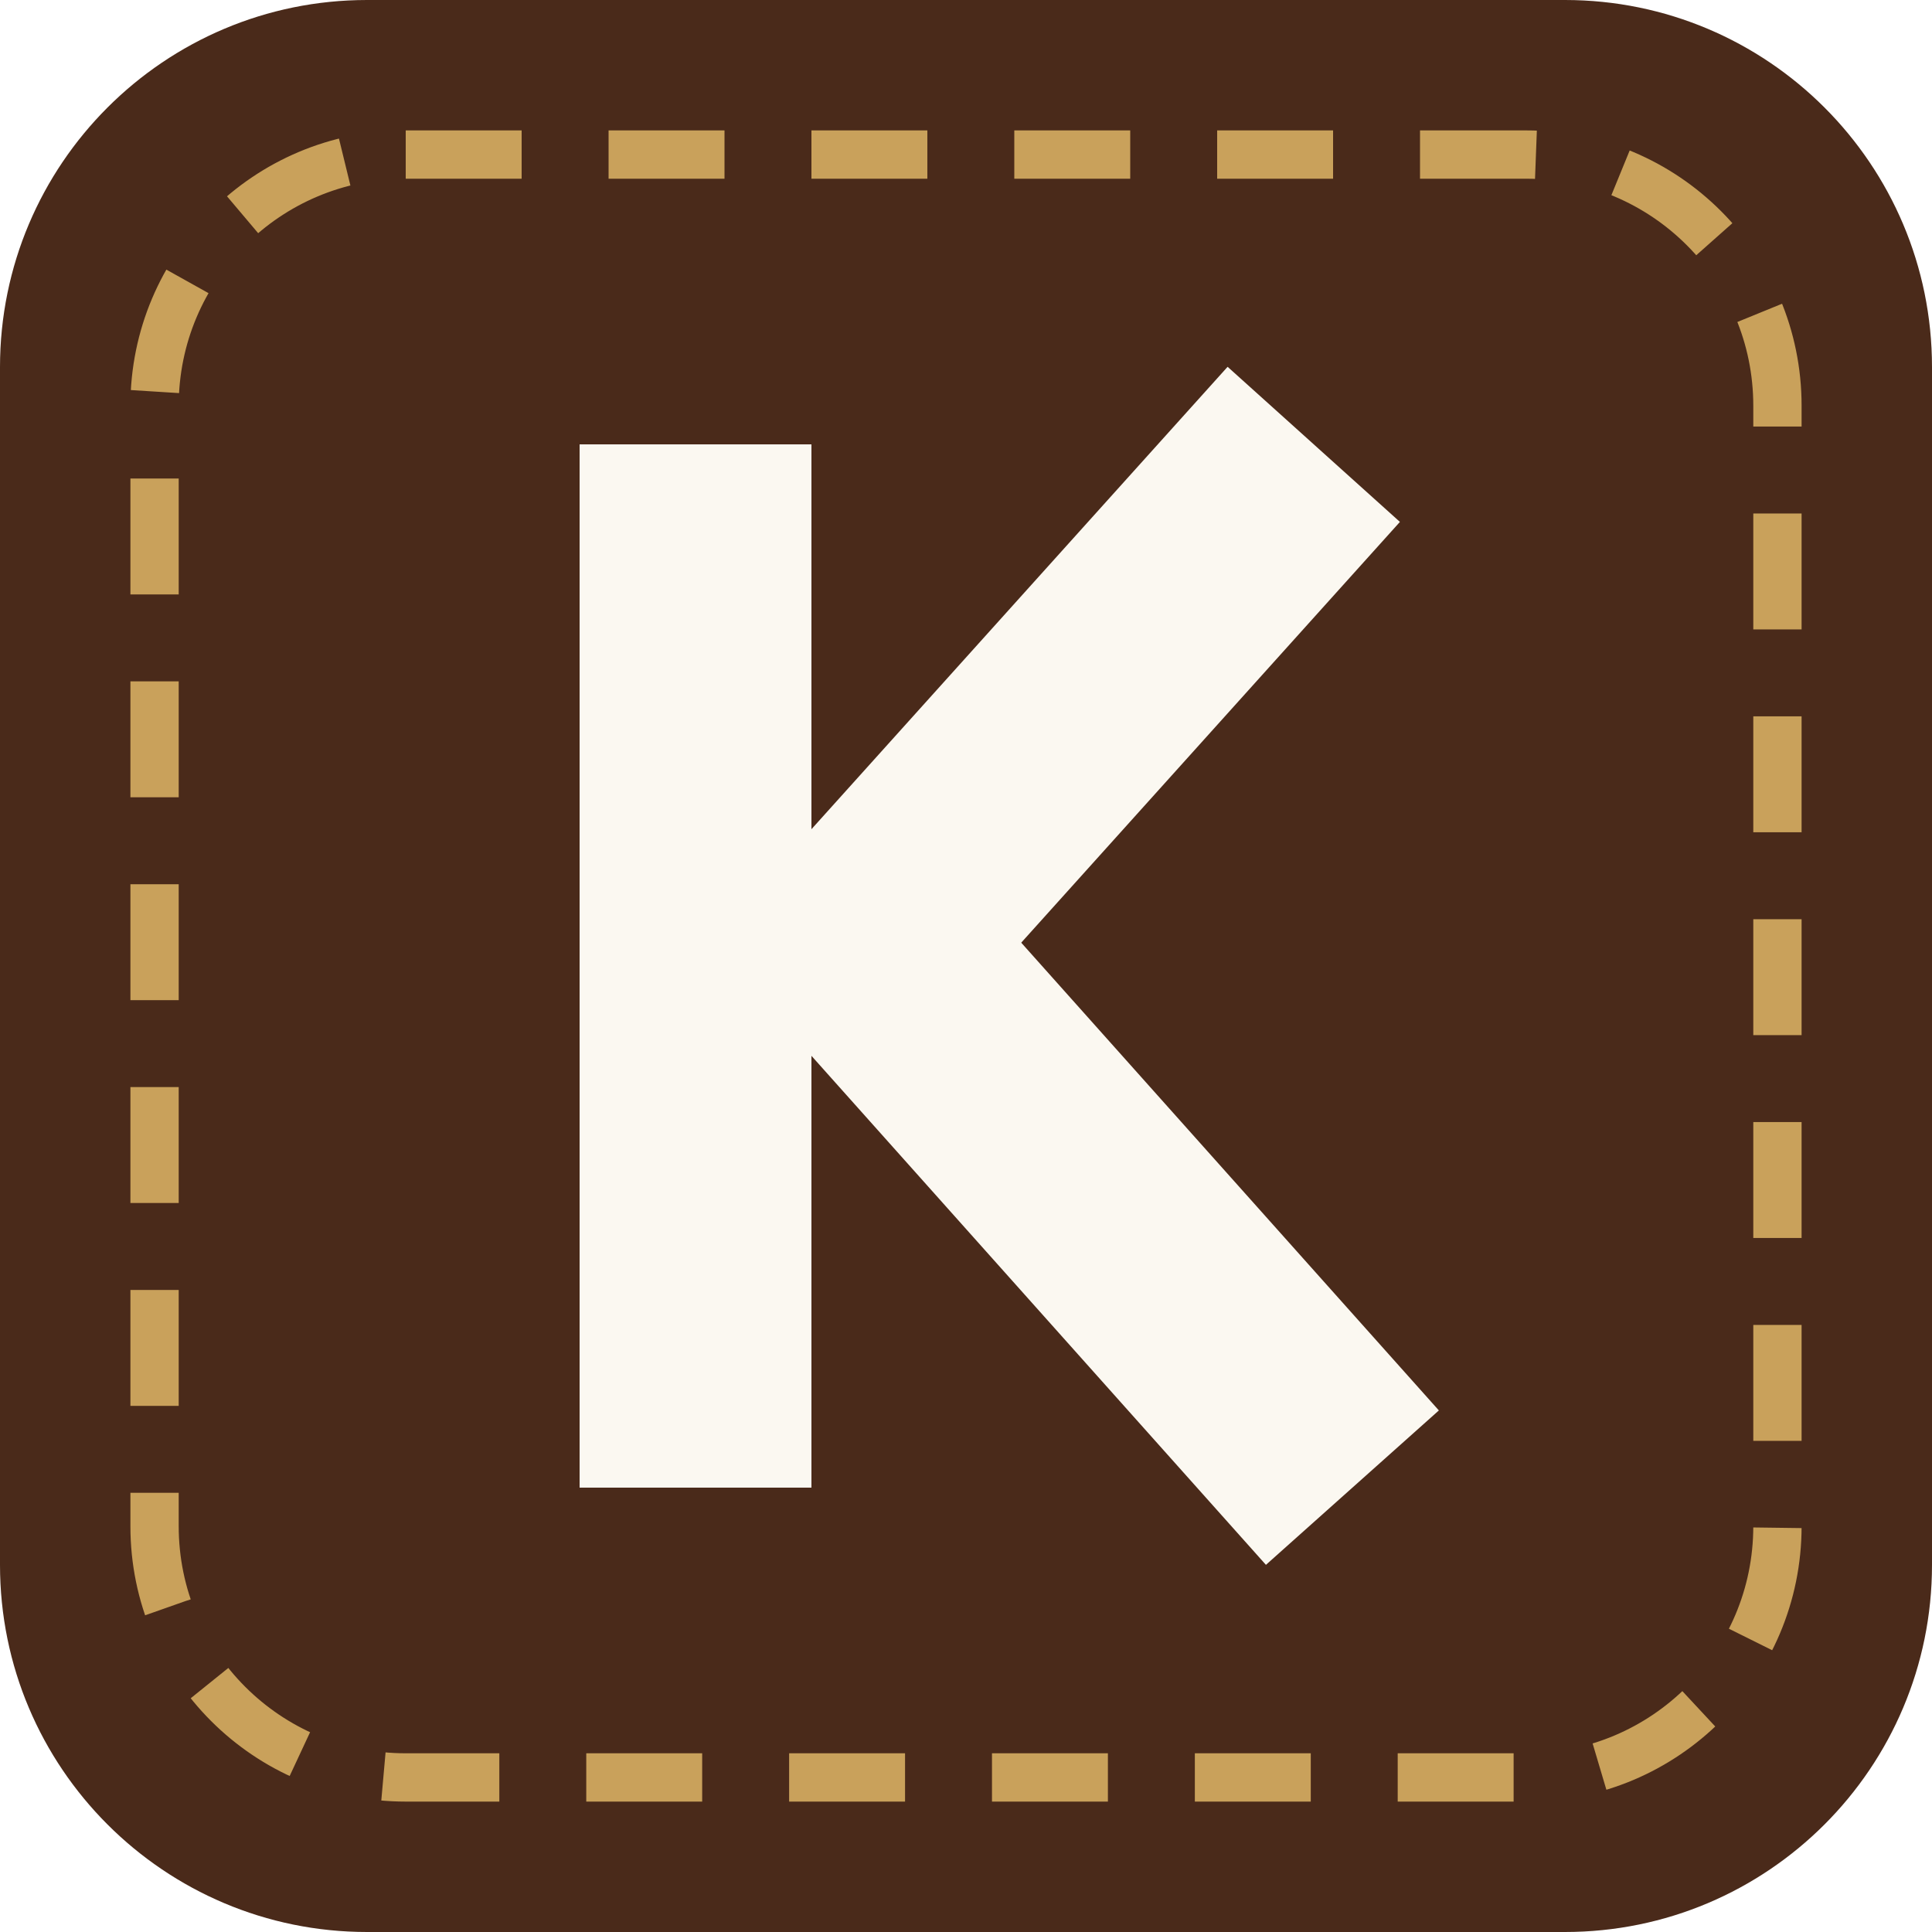
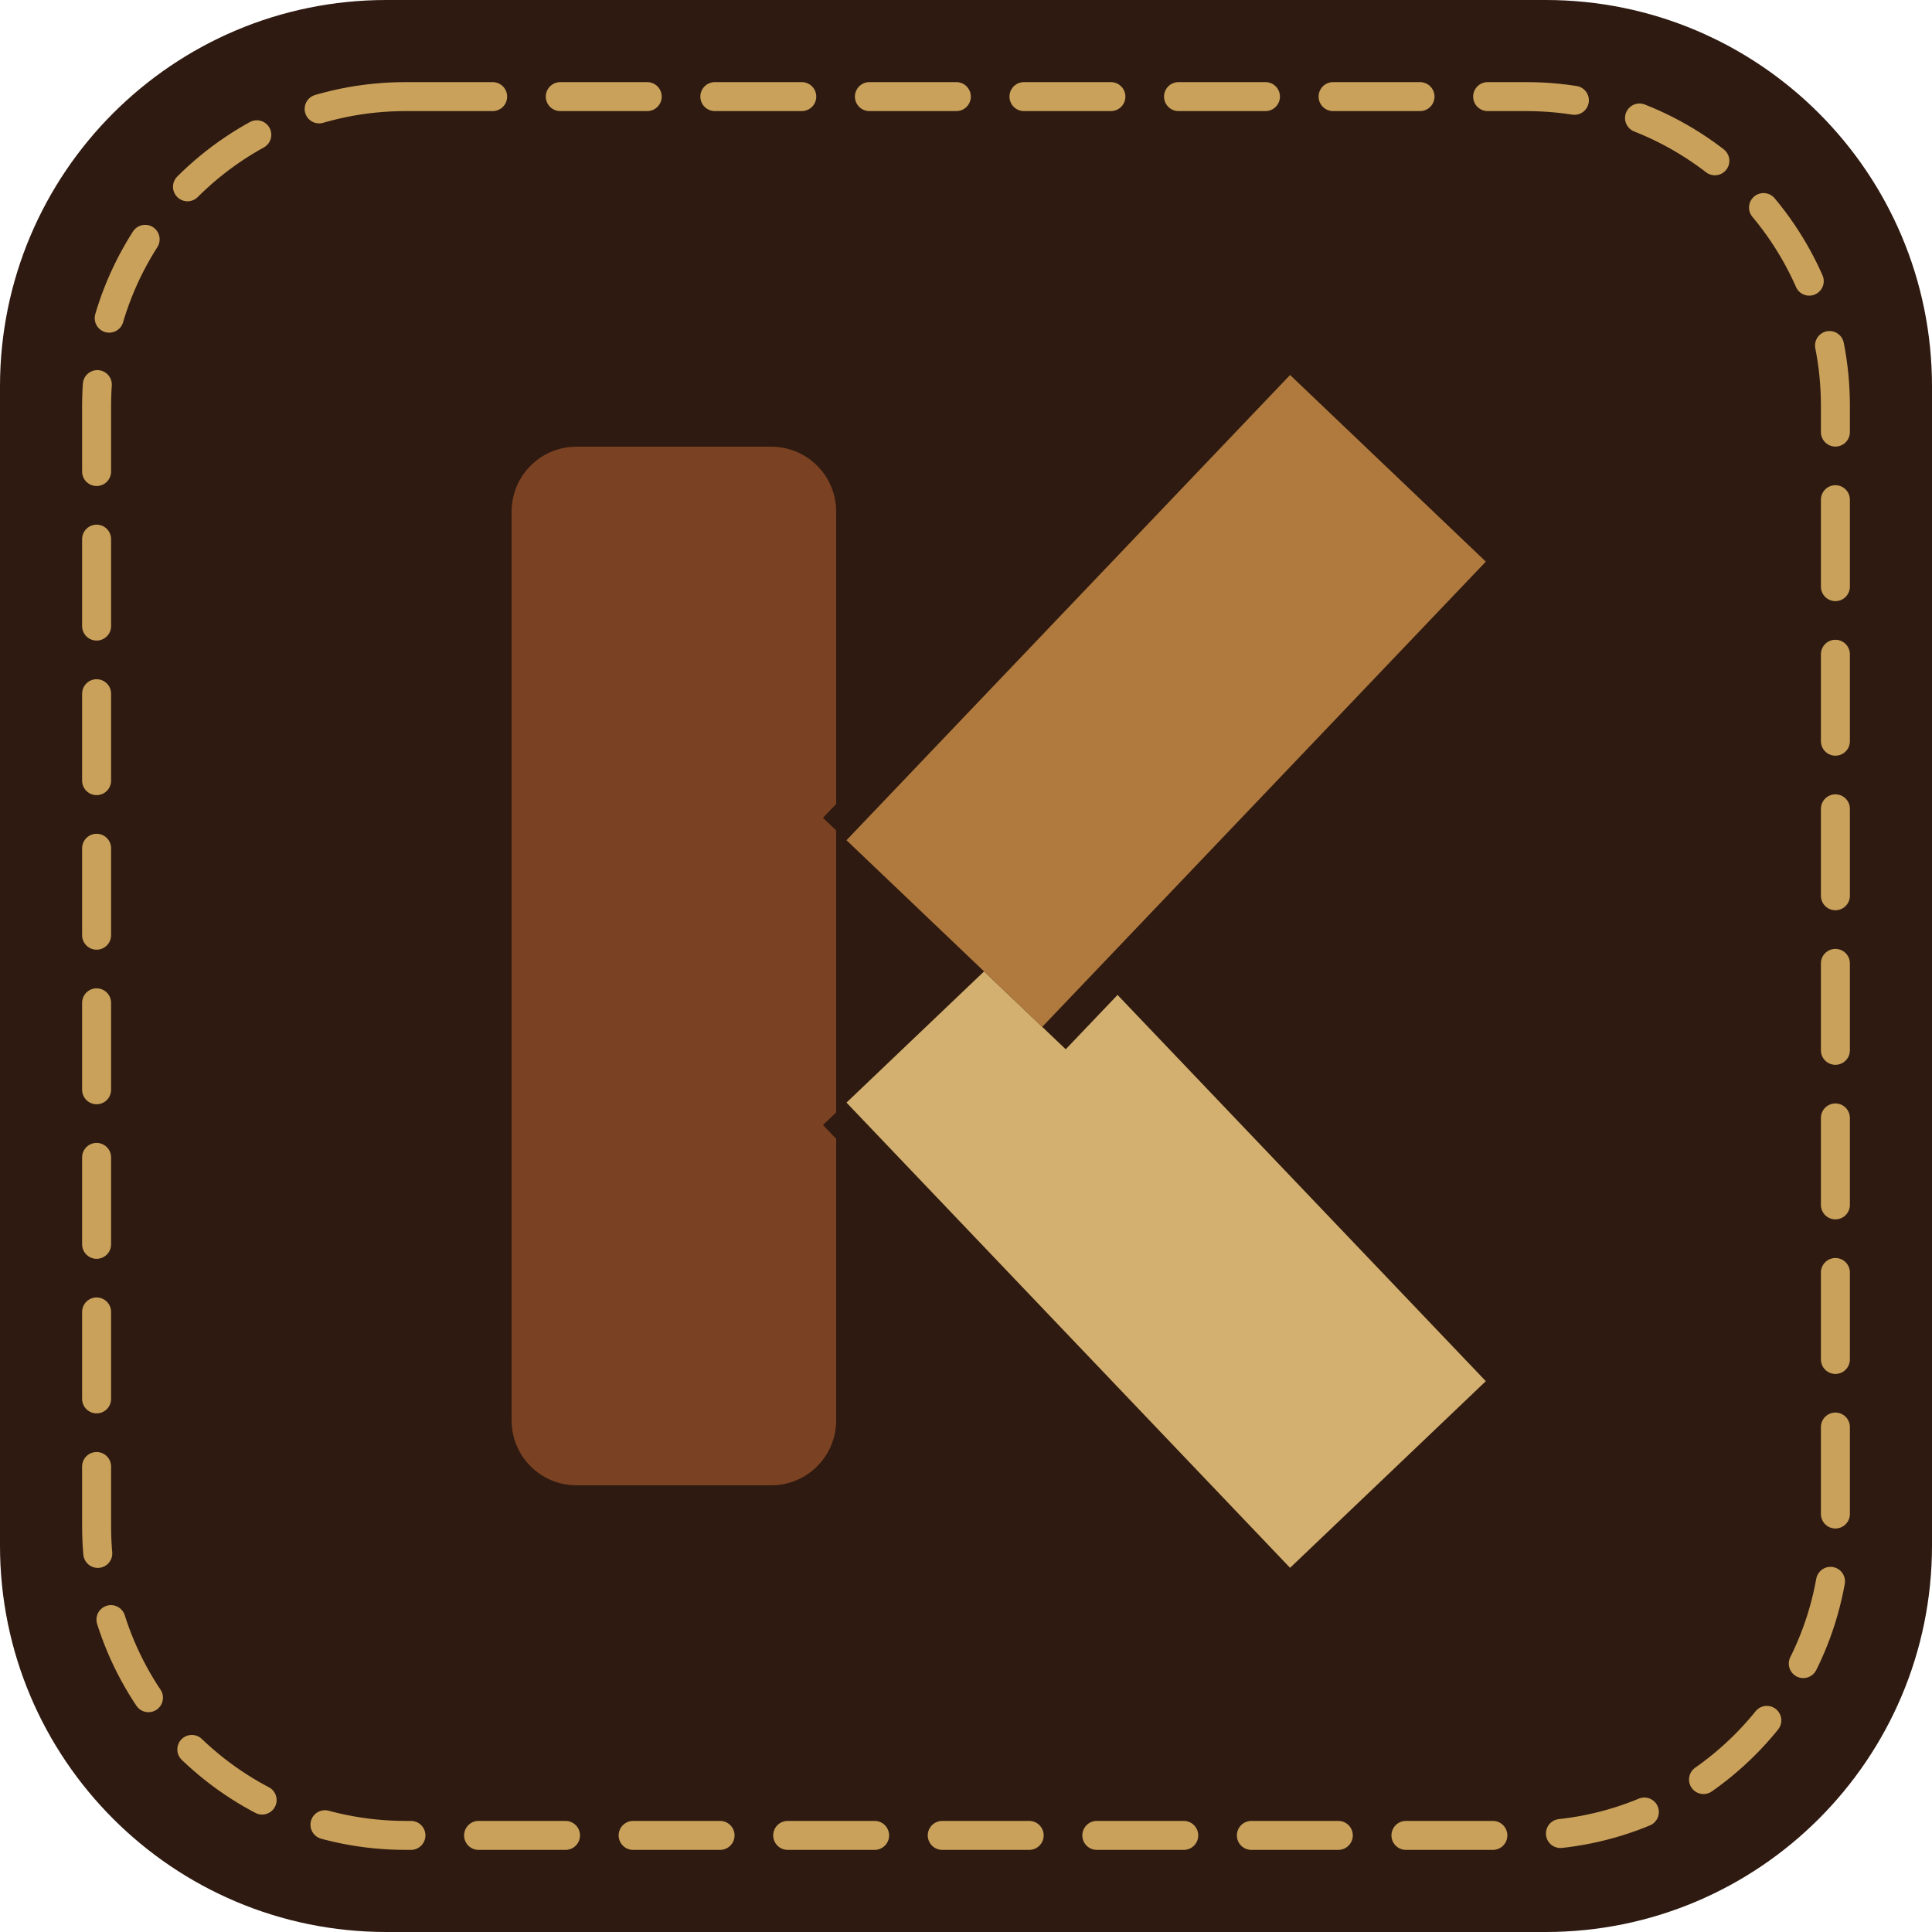
<svg xmlns="http://www.w3.org/2000/svg" width="200" height="200" viewBox="0 0 200 200" role="img" aria-label="Kavora Hide">
-   <rect width="200" height="200" rx="38" fill="#4A2A1A" />
-   <rect x="16" y="16" width="168" height="168" rx="26" fill="none" stroke="#C9A15B" stroke-width="5" stroke-dasharray="12 9" />
-   <g stroke="#FBF8F1" stroke-width="24" fill="none">
-     <path d="M72 46V154" />
-     <path d="M82 106L136 46" />
-     <path d="M90 98L140 154" />
+   <rect width="200" height="200" rx="40" fill="#2E1A10" />
+   <g transform="translate(100 100) scale(1.12) translate(-100 -100)">
+     <rect x="58" y="52" width="30" height="96" rx="6" fill="#7A4122" />
+     <path d="M98 104L139 147" stroke="#2E1A10" stroke-width="31" fill="none" />
+     <path d="M98 104L139 147" stroke="#D3B06F" stroke-width="25" fill="none" />
+     <path d="M98 97L139 54" stroke="#2E1A10" stroke-width="31" fill="none" />
+     <path d="M98 97L139 54" stroke="#B07A3E" stroke-width="25" fill="none" />
  </g>
+   <rect x="10" y="10" width="180" height="180" rx="32" fill="none" stroke="#C9A15B" stroke-width="3" stroke-dasharray="9 7" stroke-linecap="round" />
</svg>
